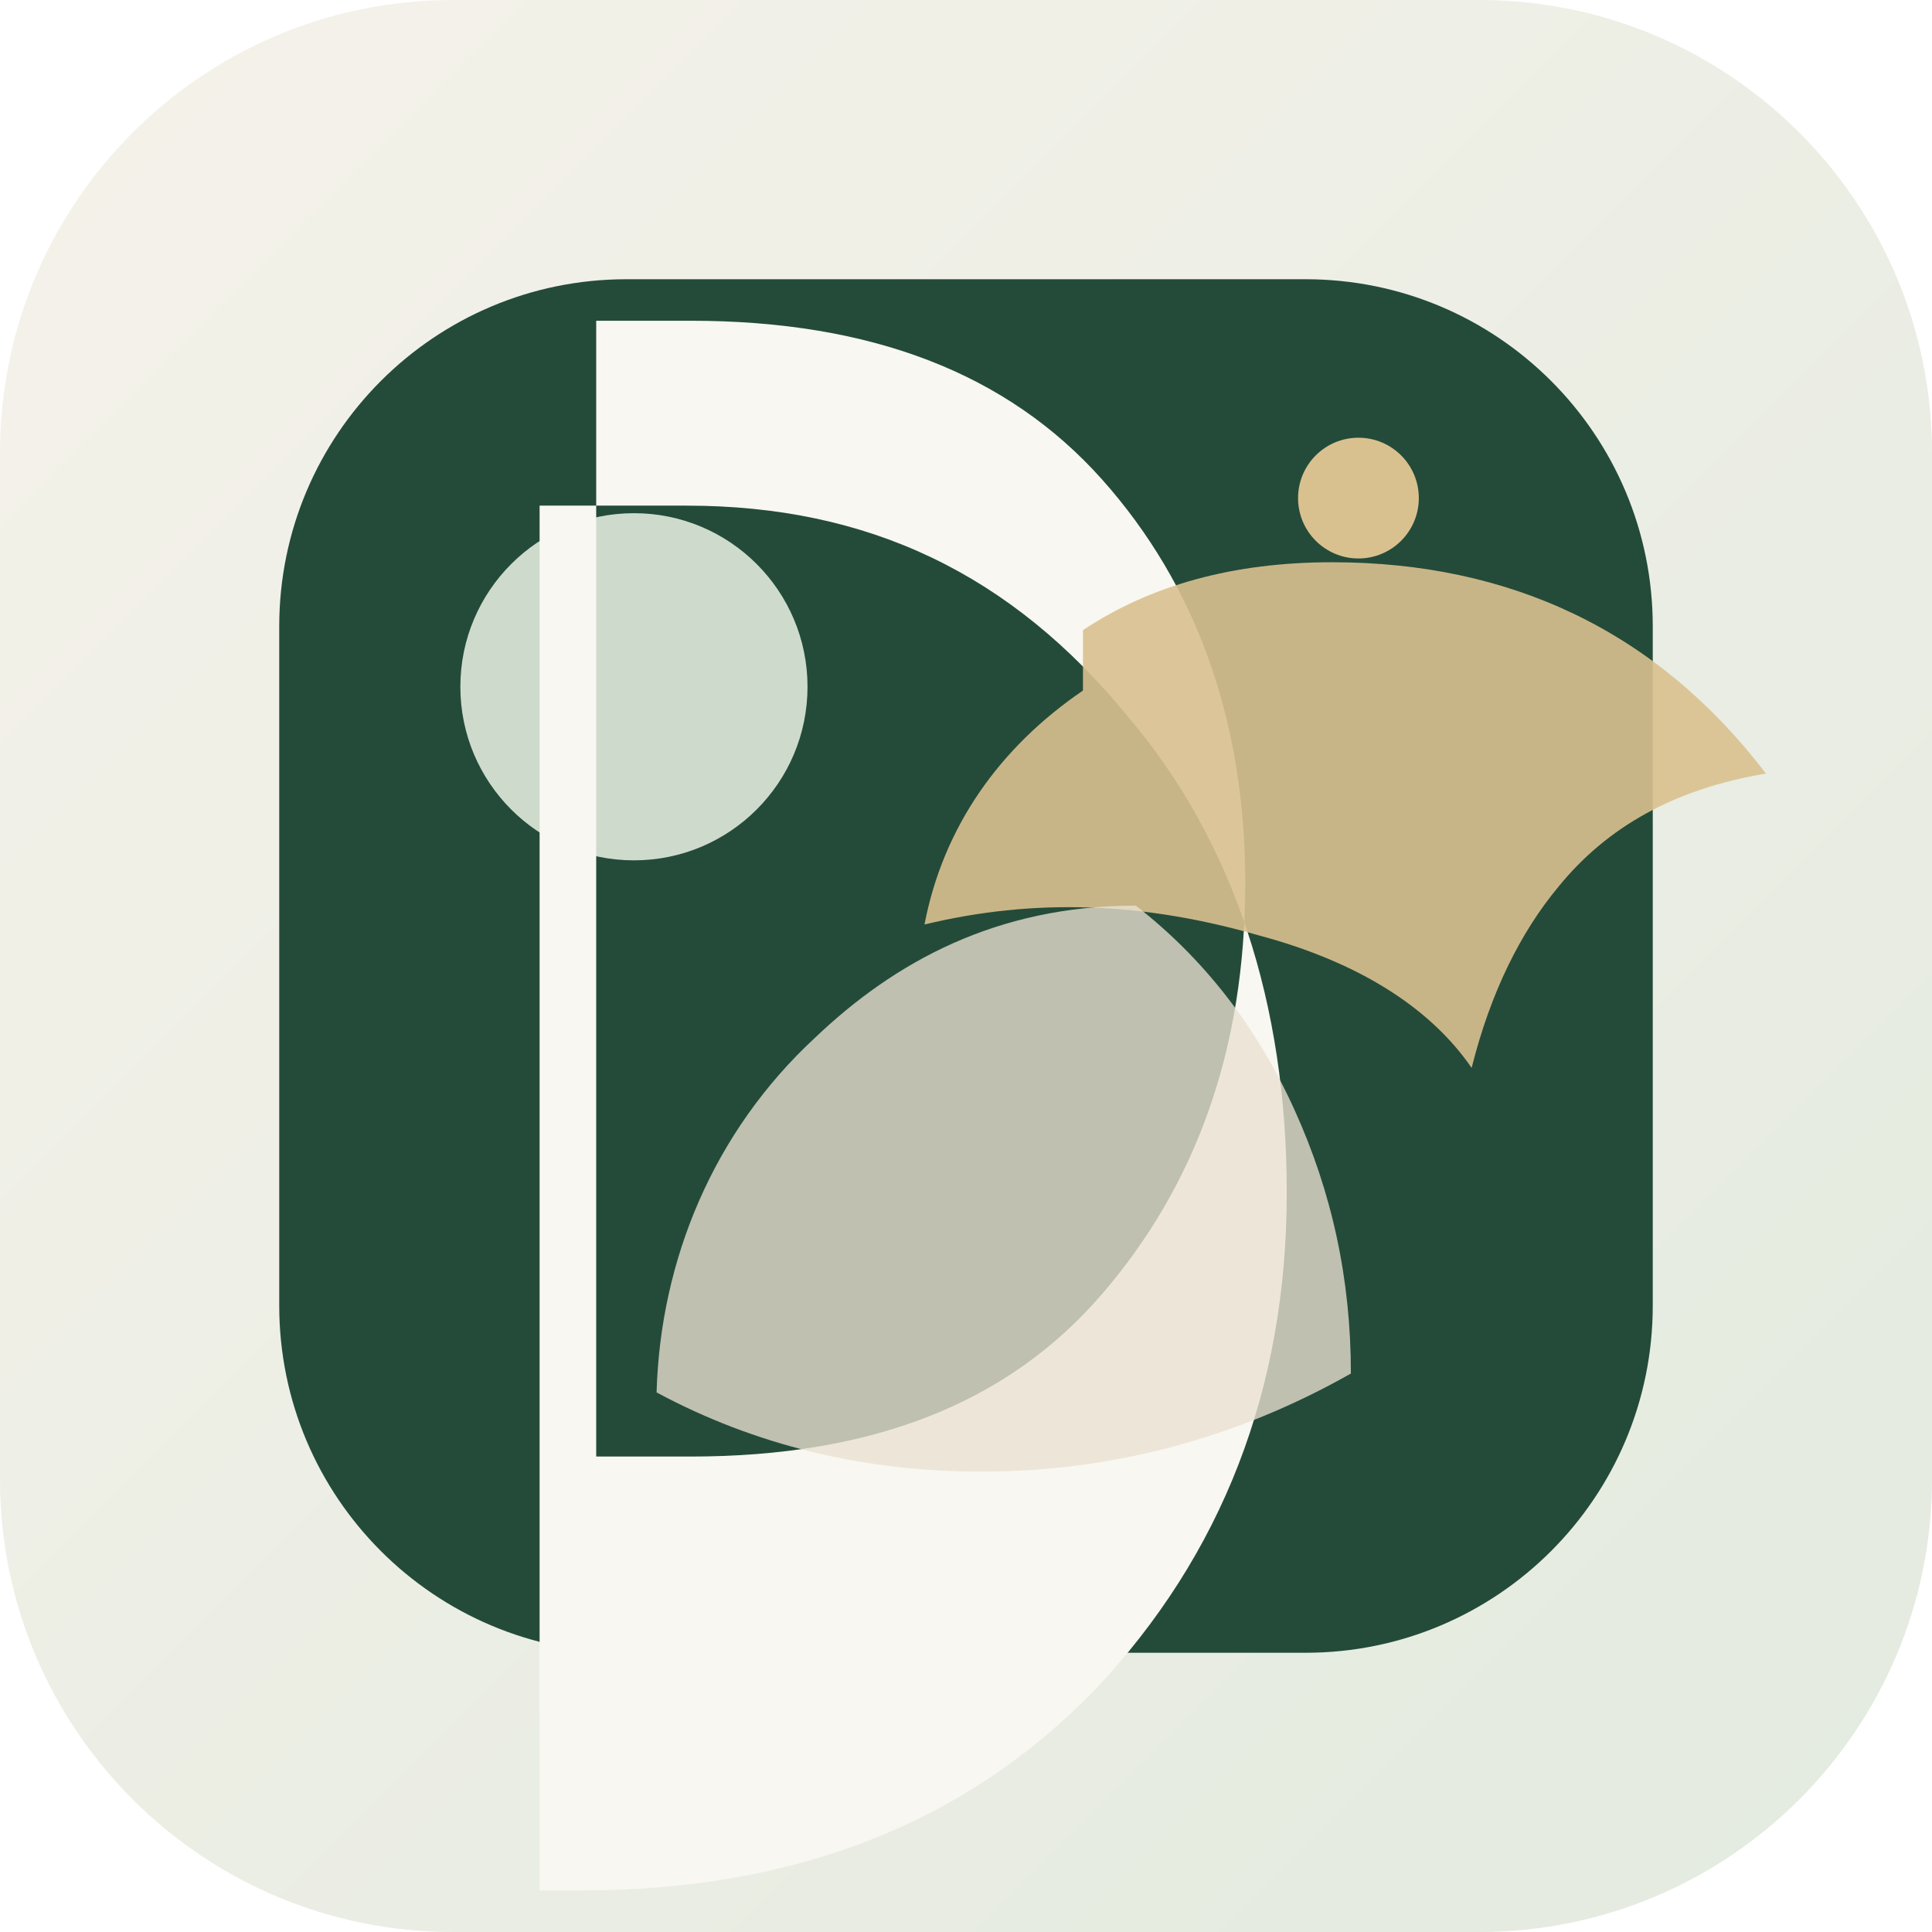
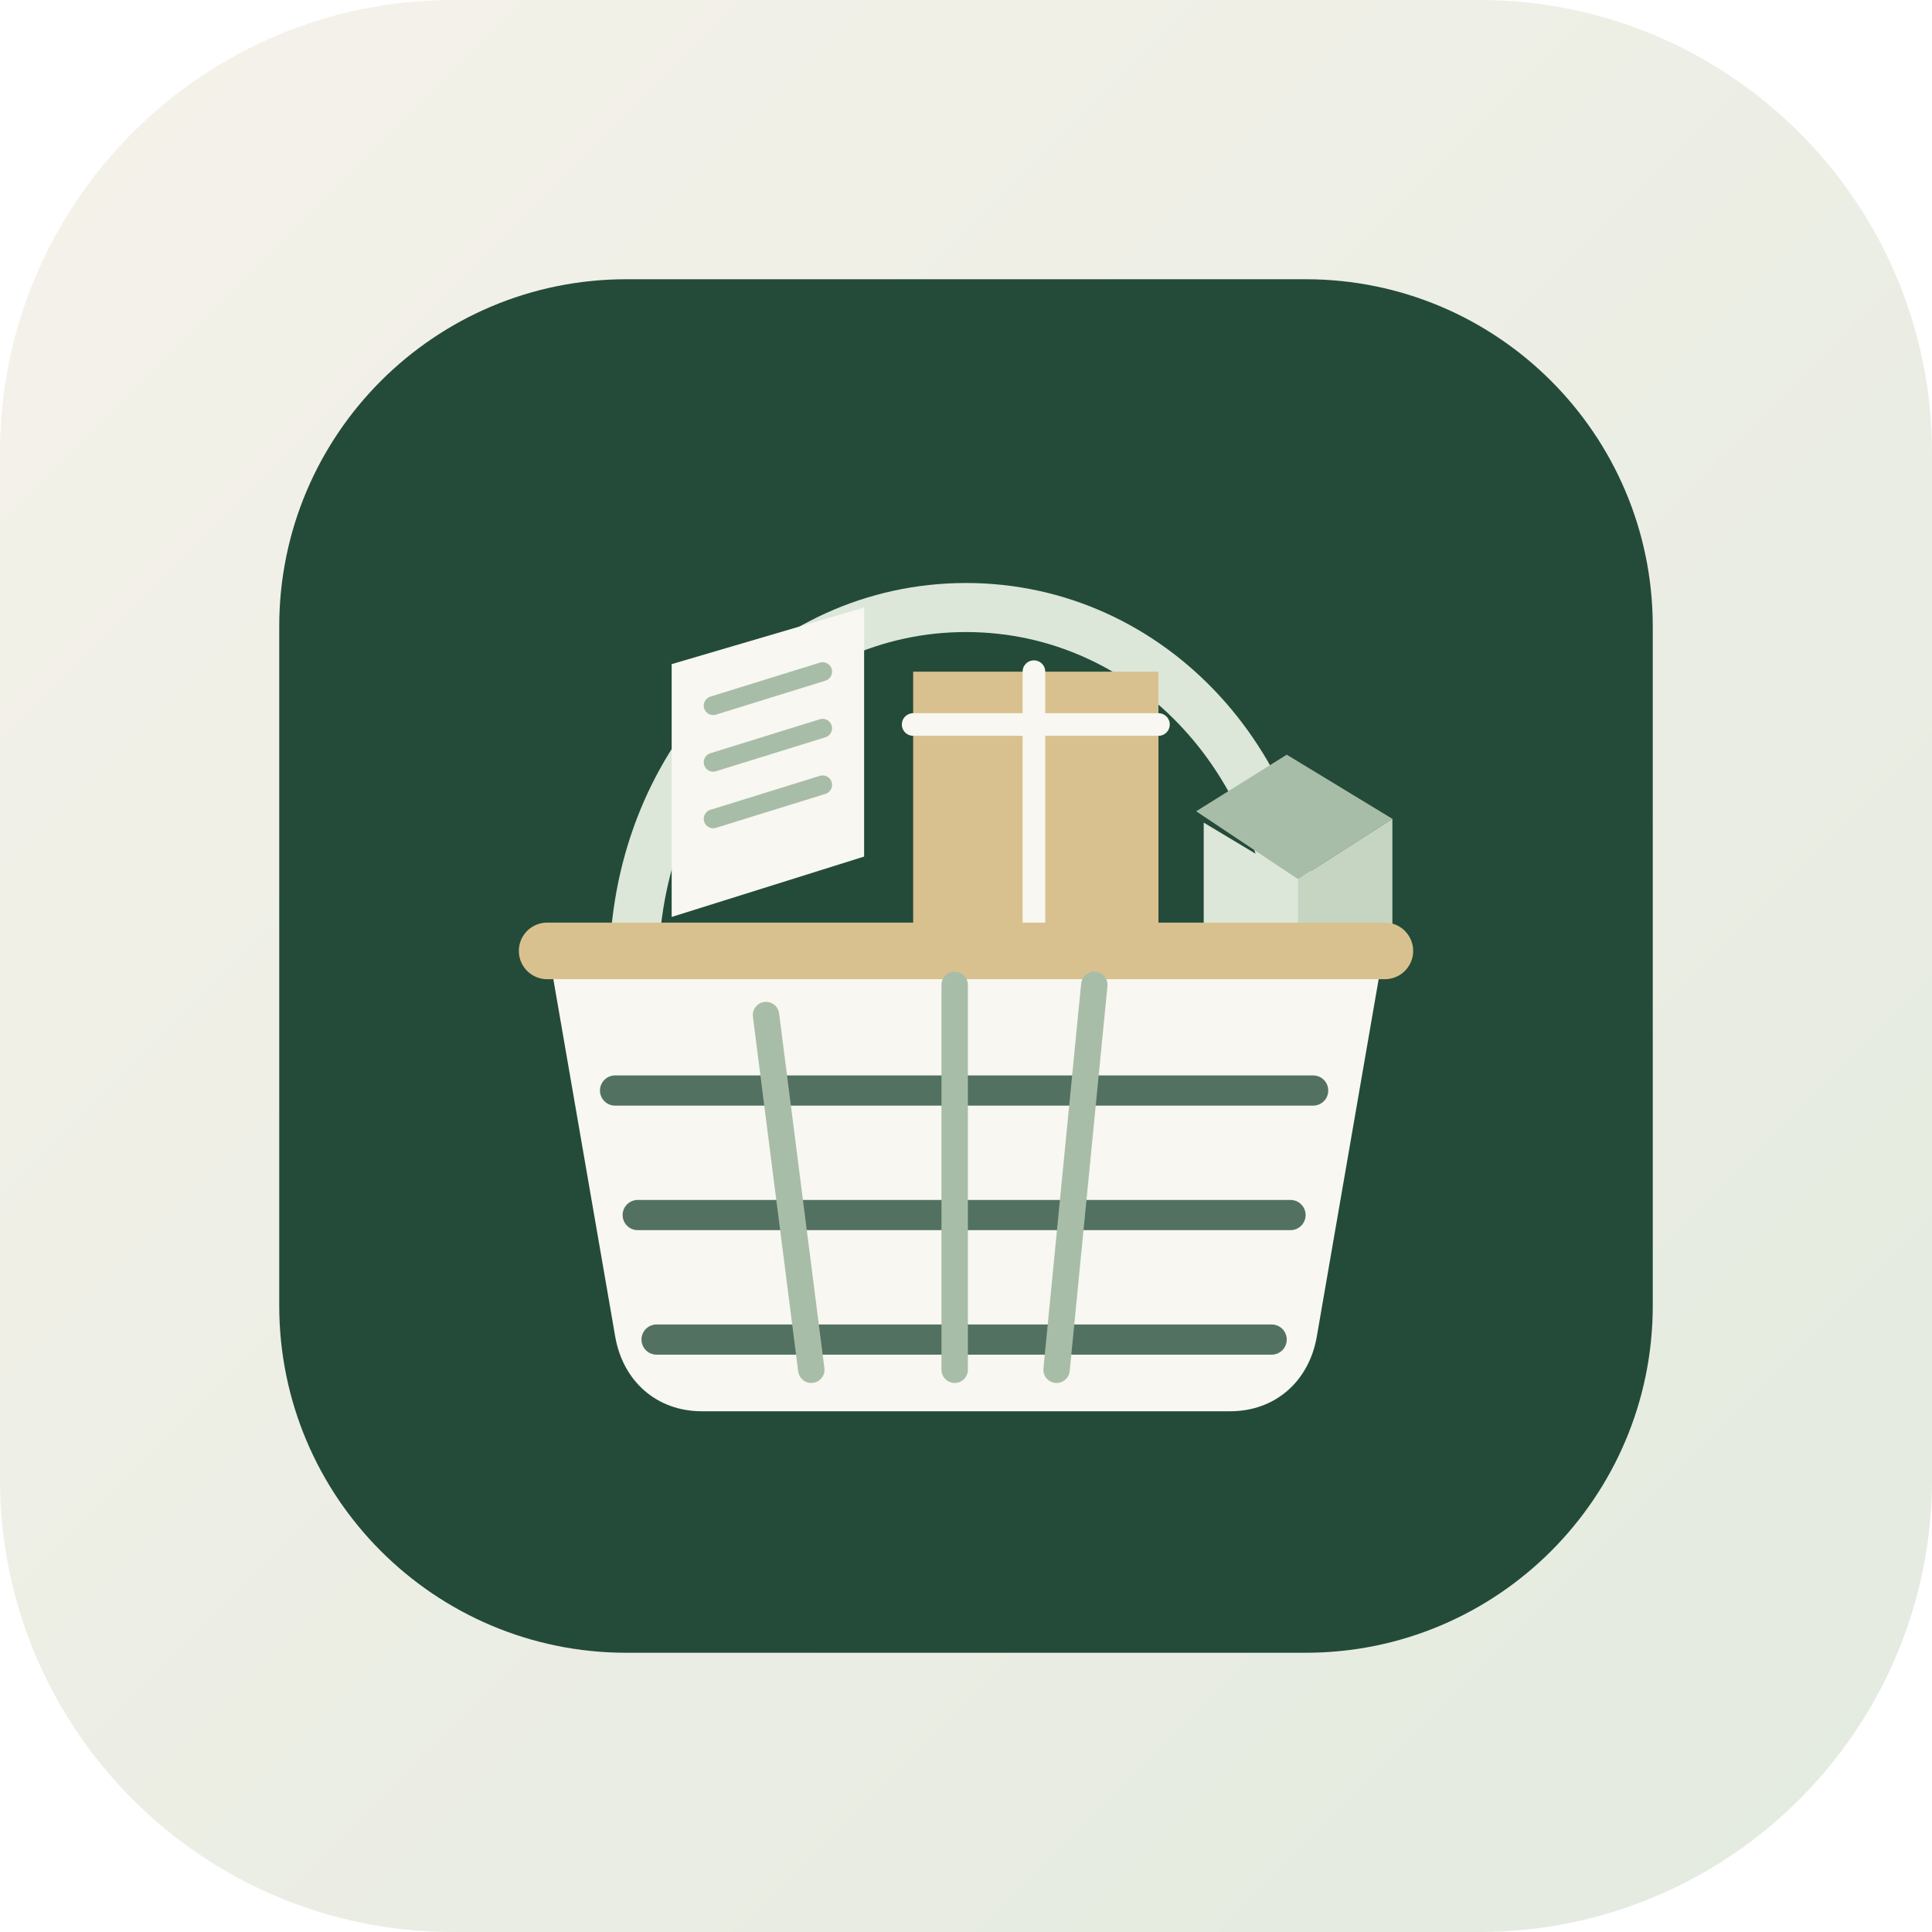
<svg xmlns="http://www.w3.org/2000/svg" viewBox="0 0 512 512" role="img" aria-label="D_clutr app icon">
  <defs>
    <linearGradient id="bg" x1="0" x2="1" y1="0" y2="1">
      <stop offset="0%" stop-color="#f5f2ea" />
      <stop offset="100%" stop-color="#e3eadf" />
    </linearGradient>
  </defs>
  <rect width="512" height="512" rx="120" fill="url(#bg)" />
  <rect x="74" y="74" width="364" height="364" rx="92" fill="#244b39" />
-   <circle cx="168" cy="182" r="46" fill="#dce7d9" opacity="0.92" />
-   <path d="M182 134c48 0 86 18 117 56 28 33 42 76 42 126 0 52-17 96-51 132-34 35-79 53-136 53H143V134h39zm-24 54v198h25c48 0 84-14 109-43 25-29 38-65 38-109 0-43-13-79-38-107-25-28-61-42-109-42h-25z" fill="#f8f7f1" />
-   <path d="M287 167c18-12 40-18 66-18 47 0 86 18 115 56-24 4-42 14-55 30-10 12-18 28-23 48-11-16-30-28-56-35-31-9-60-10-89-3 5-26 20-47 42-62z" fill="#d9c18f" opacity="0.9" />
-   <path d="M301 240c18 14 32 32 42 54 10 22 15 45 15 70-30 17-63 26-98 26-31 0-60-7-86-21 1-35 15-69 42-94 21-20 48-35 85-35z" fill="#eae1d1" opacity="0.78" />
-   <circle cx="360" cy="132" r="16" fill="#d9c18f" />
+   <path d="M168 257c0-54 39-96 88-96s88 42 88 96" fill="none" stroke="#dce7d9" stroke-linecap="round" stroke-width="13" />
+   <path d="M178 229v-53l51-15v66l-51 16z" fill="#f8f7f1" />
+   <path d="M189 187l29-9m-29 24l29-9m-29 24l29-9" fill="none" stroke="#a8bda8" stroke-linecap="round" stroke-width="5" />
+   <path d="M242 178h65v69h-65z" fill="#d9c18f" />
+   <path d="M242 192h65m-33-14v69" fill="none" stroke="#f8f7f1" stroke-linecap="round" stroke-width="6" />
+   <path d="M317 215l24-15 28 17-25 16z" fill="#a8bda8" />
+   <path d="M319 218l25 15v31l-25-15z" fill="#dce7d9" />
+   <path d="M344 233l25-16v31l-25 16z" fill="#c5d5c2" />
+   <path d="M145 250h222l-18 104c-2 12-11 20-23 20H186c-12 0-21-8-23-20z" fill="#f8f7f1" />
+   <path d="M145 252h222" fill="none" stroke="#d9c18f" stroke-linecap="round" stroke-width="15" />
+   <path d="M163 289h185m-179 33h173m-168 33h163" fill="none" stroke="#244b39" stroke-linecap="round" stroke-width="8" opacity="0.78" />
+   <path d="M203 269l12 94m38-102v102m37-102l-10 102" fill="none" stroke="#a8bda8" stroke-linecap="round" stroke-width="7" />
</svg>
